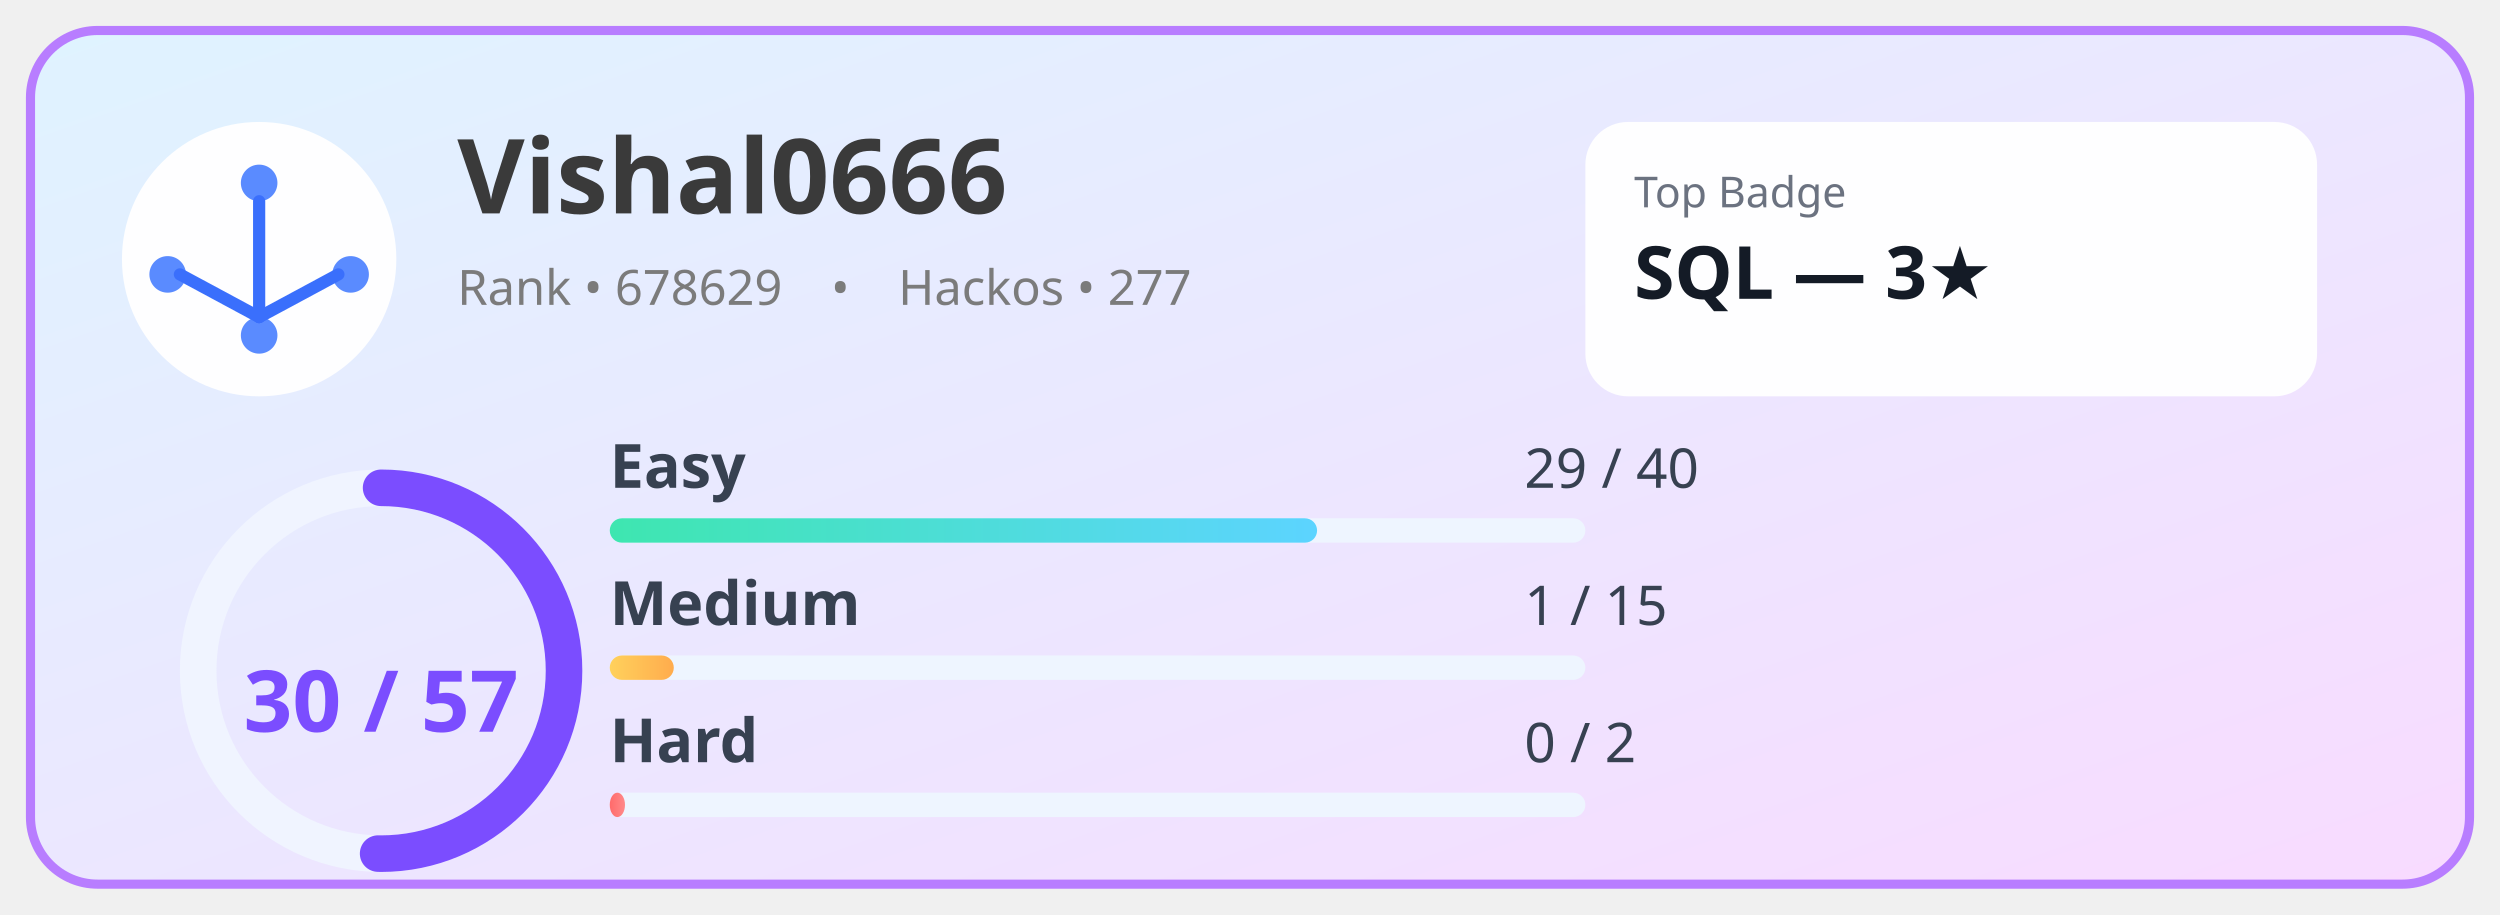
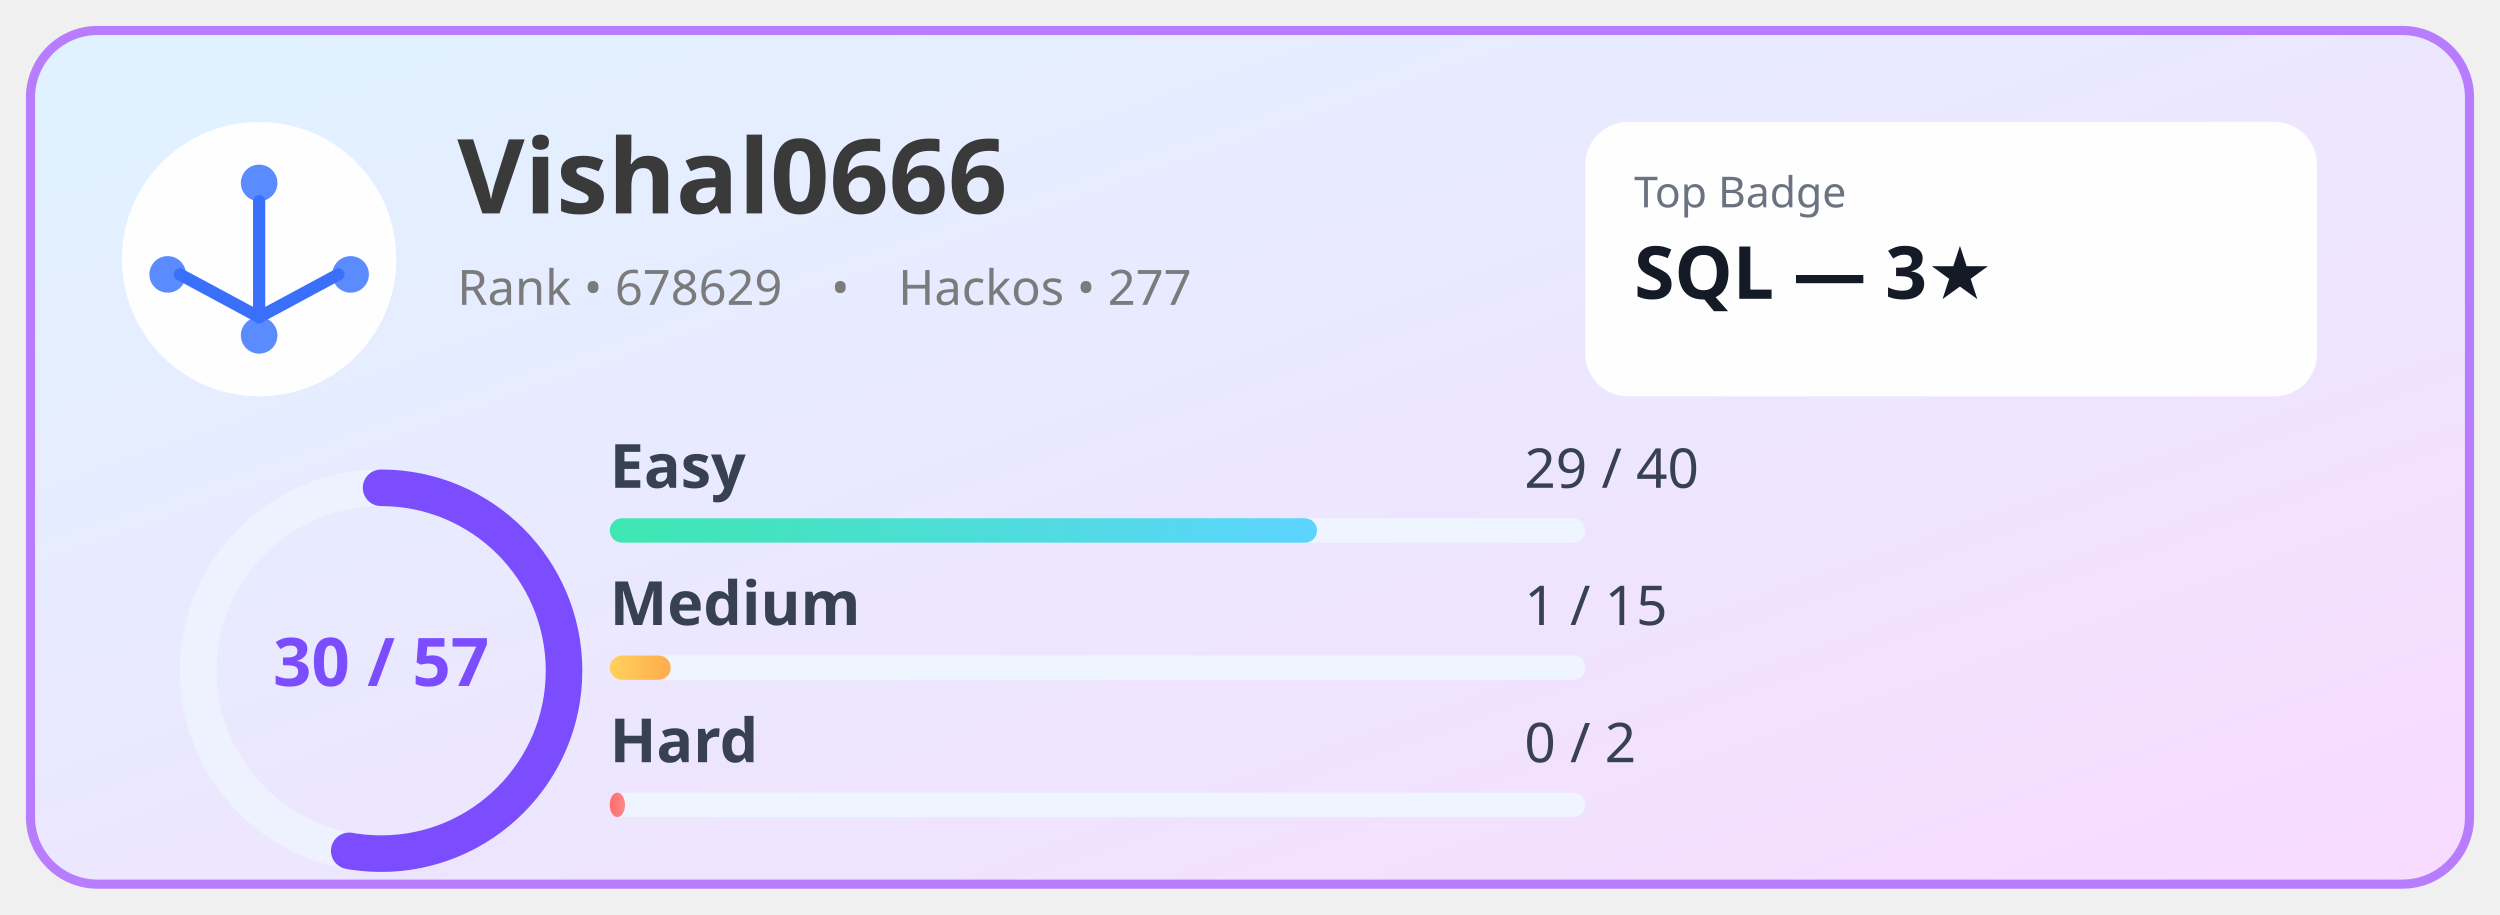
<svg xmlns="http://www.w3.org/2000/svg" width="820" height="300" viewBox="0 0 820 300" fill="none">
  <defs>
    <linearGradient id="cardbg" x1="0" y1="0" x2="1" y2="1">
      <stop offset="0%" stop-color="#dff3ff" />
      <stop offset="100%" stop-color="#f8dbff" />
    </linearGradient>
    <linearGradient id="greenbar" x1="0" x2="1">
      <stop offset="0%" stop-color="#3ee6b0" />
      <stop offset="100%" stop-color="#5cd4ff" />
    </linearGradient>
    <linearGradient id="yellowbar" x1="0" x2="1">
      <stop offset="0%" stop-color="#ffd15c" />
      <stop offset="100%" stop-color="#ffac4d" />
    </linearGradient>
    <linearGradient id="redbar" x1="0" x2="1">
      <stop offset="0%" stop-color="#ff6a6a" />
      <stop offset="100%" stop-color="#ff8a8a" />
    </linearGradient>
  </defs>
  <rect x="10" y="10" width="800" height="280" rx="22" fill="url(#cardbg)" stroke="#b87dff" stroke-width="3" />
  <g transform="translate(40,40)">
-     <rect width="90" height="90" rx="45" fill="white" opacity="0.95" />
+     <circle cx="45" cy="45" r="45" fill="white" opacity="0.95" />
    <g transform="translate(45,45)">
      <circle cx="0" cy="-25" r="6" fill="#5a8bff" />
      <circle cx="0" cy="25" r="6" fill="#5a8bff" />
      <circle cx="-30" cy="5" r="6" fill="#5a8bff" />
      <circle cx="30" cy="5" r="6" fill="#5a8bff" />
      <path d="M0 -19 V19" stroke="#3a6ffc" stroke-width="4" stroke-linecap="round" />
      <path d="M0 19 L -26 5" stroke="#3a6ffc" stroke-width="4" stroke-linecap="round" />
      <path d="M0 19 L 26 5" stroke="#3a6ffc" stroke-width="4" stroke-linecap="round" />
    </g>
  </g>
-   <text x="150" y="70" fill="#3a3a3a" font-size="34" font-family="Segoe UI" font-weight="700">Vishal0666</text>
+   <text x="150" y="70" fill="#3a3a3a" font-size="34" font-family="Segoe UI" font-weight="700">
+     Vishal0666
+   </text>
  <text x="150" y="100" fill="#7b7b7b" font-size="16" font-family="Segoe UI">
    Rank • 678629 • Hackos • 277
  </text>
  <g transform="translate(520,40)">
    <rect width="240" height="90" rx="14" fill="white" opacity="0.95" />
    <text x="16" y="28" fill="#6b7280" font-family="Segoe UI" font-size="14">Top Badge</text>
-     <text x="16" y="58" fill="#141b26" font-family="Segoe UI" font-size="24" font-weight="700">SQL — 3★</text>
+     <text x="16" y="58" fill="#141b26" font-family="Segoe UI" font-size="24" font-weight="700">
+       SQL — 3★
+     </text>
  </g>
  <g transform="translate(55,150)">
-     <circle cx="70" cy="70" r="60" stroke="#f0f4ff" stroke-width="12" fill="none" />
-     <circle cx="70" cy="70" r="60" stroke="#7b4dff" stroke-width="12" stroke-linecap="round" fill="none" transform="rotate(-90 70 70)" stroke-dasharray="189.47 360" />
-     <text x="70" y="90" text-anchor="middle" font-size="28" fill="#7b4dff" font-family="Segoe UI" font-weight="700">
+     <circle cx="70" cy="70" r="60" stroke="#eef2ff" stroke-width="12" fill="none" />
+     <circle cx="70" cy="70" r="60" stroke="#7b4dff" stroke-width="12" fill="none" stroke-linecap="round" stroke-dasharray="377" stroke-dashoffset="178" transform="rotate(-90 70 70)" />
+     <text x="70" y="75" text-anchor="middle" font-size="22" fill="#7b4dff" font-family="Segoe UI" font-weight="700">
      30 / 57
    </text>
  </g>
  <g transform="translate(200,150)">
    <text x="0" y="10" fill="#374151" font-size="20" font-family="Segoe UI" font-weight="600">Easy</text>
    <text x="300" y="10" fill="#374151" font-size="18" font-family="Segoe UI">29 / 40</text>
    <rect x="0" y="20" width="320" height="8" rx="4" fill="#eef5ff" />
    <rect x="0" y="20" width="232" height="8" rx="4" fill="url(#greenbar)" />
    <text x="0" y="55" fill="#374151" font-size="20" font-family="Segoe UI" font-weight="600">Medium</text>
    <text x="300" y="55" fill="#374151" font-size="18" font-family="Segoe UI">1 / 15</text>
    <rect x="0" y="65" width="320" height="8" rx="4" fill="#eef5ff" />
-     <rect x="0" y="65" width="21" height="8" rx="4" fill="url(#yellowbar)" />
+     <rect x="0" y="65" width="20" height="8" rx="4" fill="url(#yellowbar)" />
    <text x="0" y="100" fill="#374151" font-size="20" font-family="Segoe UI" font-weight="600">Hard</text>
    <text x="300" y="100" fill="#374151" font-size="18" font-family="Segoe UI">0 / 2</text>
    <rect x="0" y="110" width="320" height="8" rx="4" fill="#eef5ff" />
    <rect x="0" y="110" width="5" height="8" rx="4" fill="url(#redbar)" />
  </g>
</svg>
